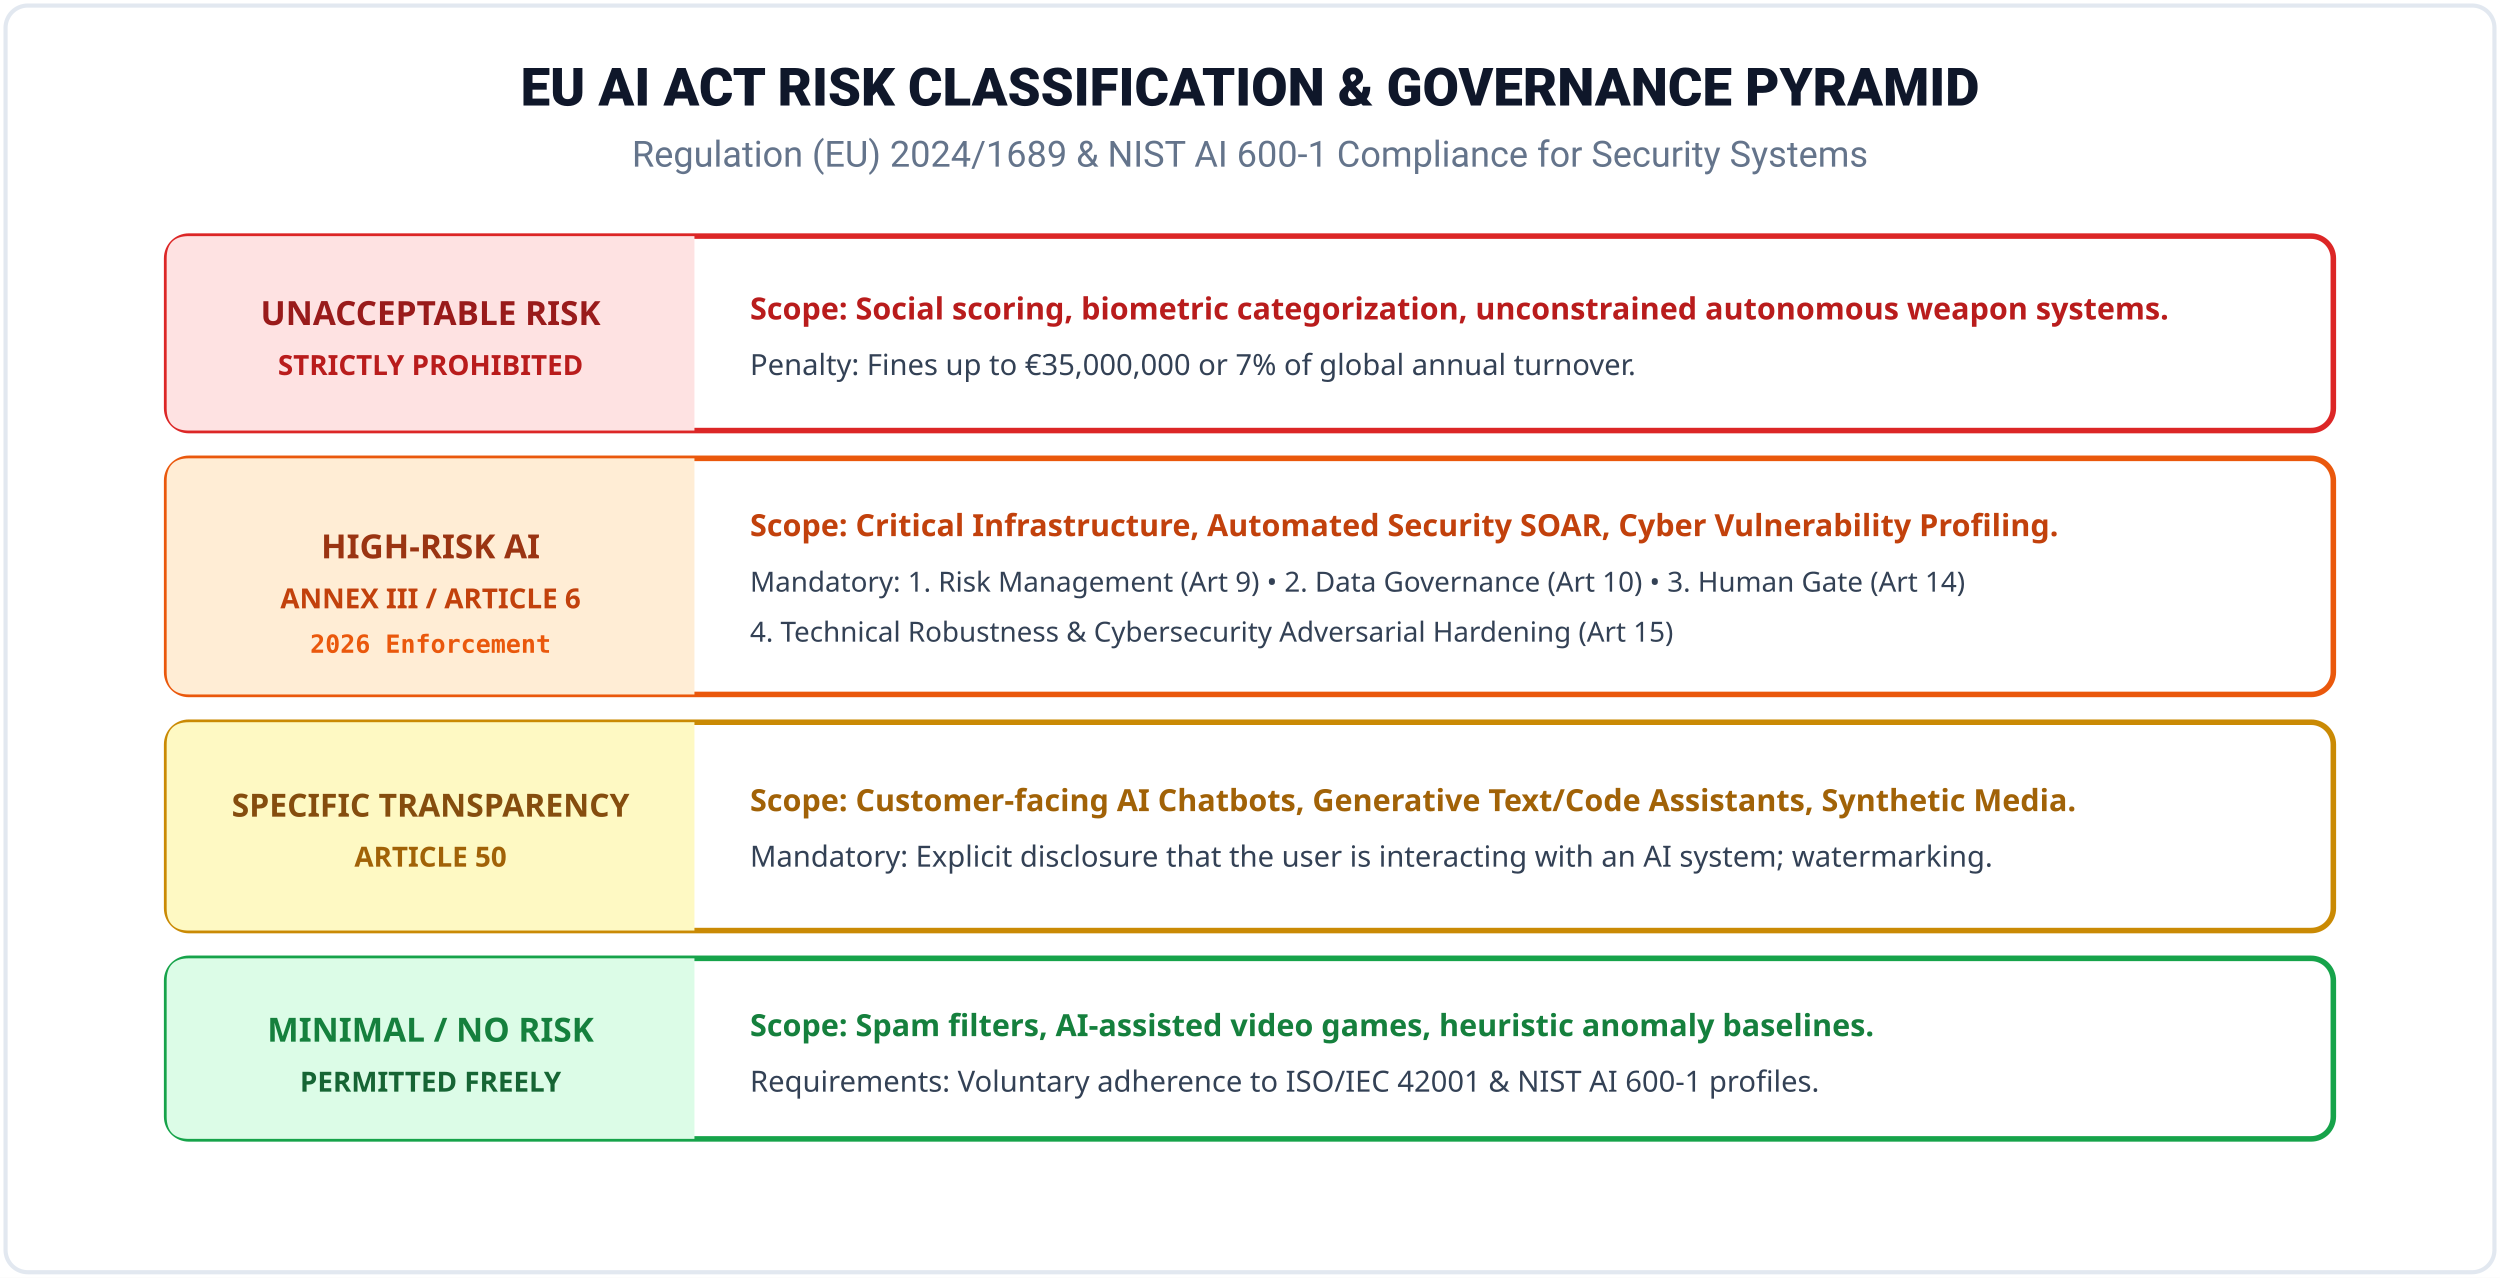
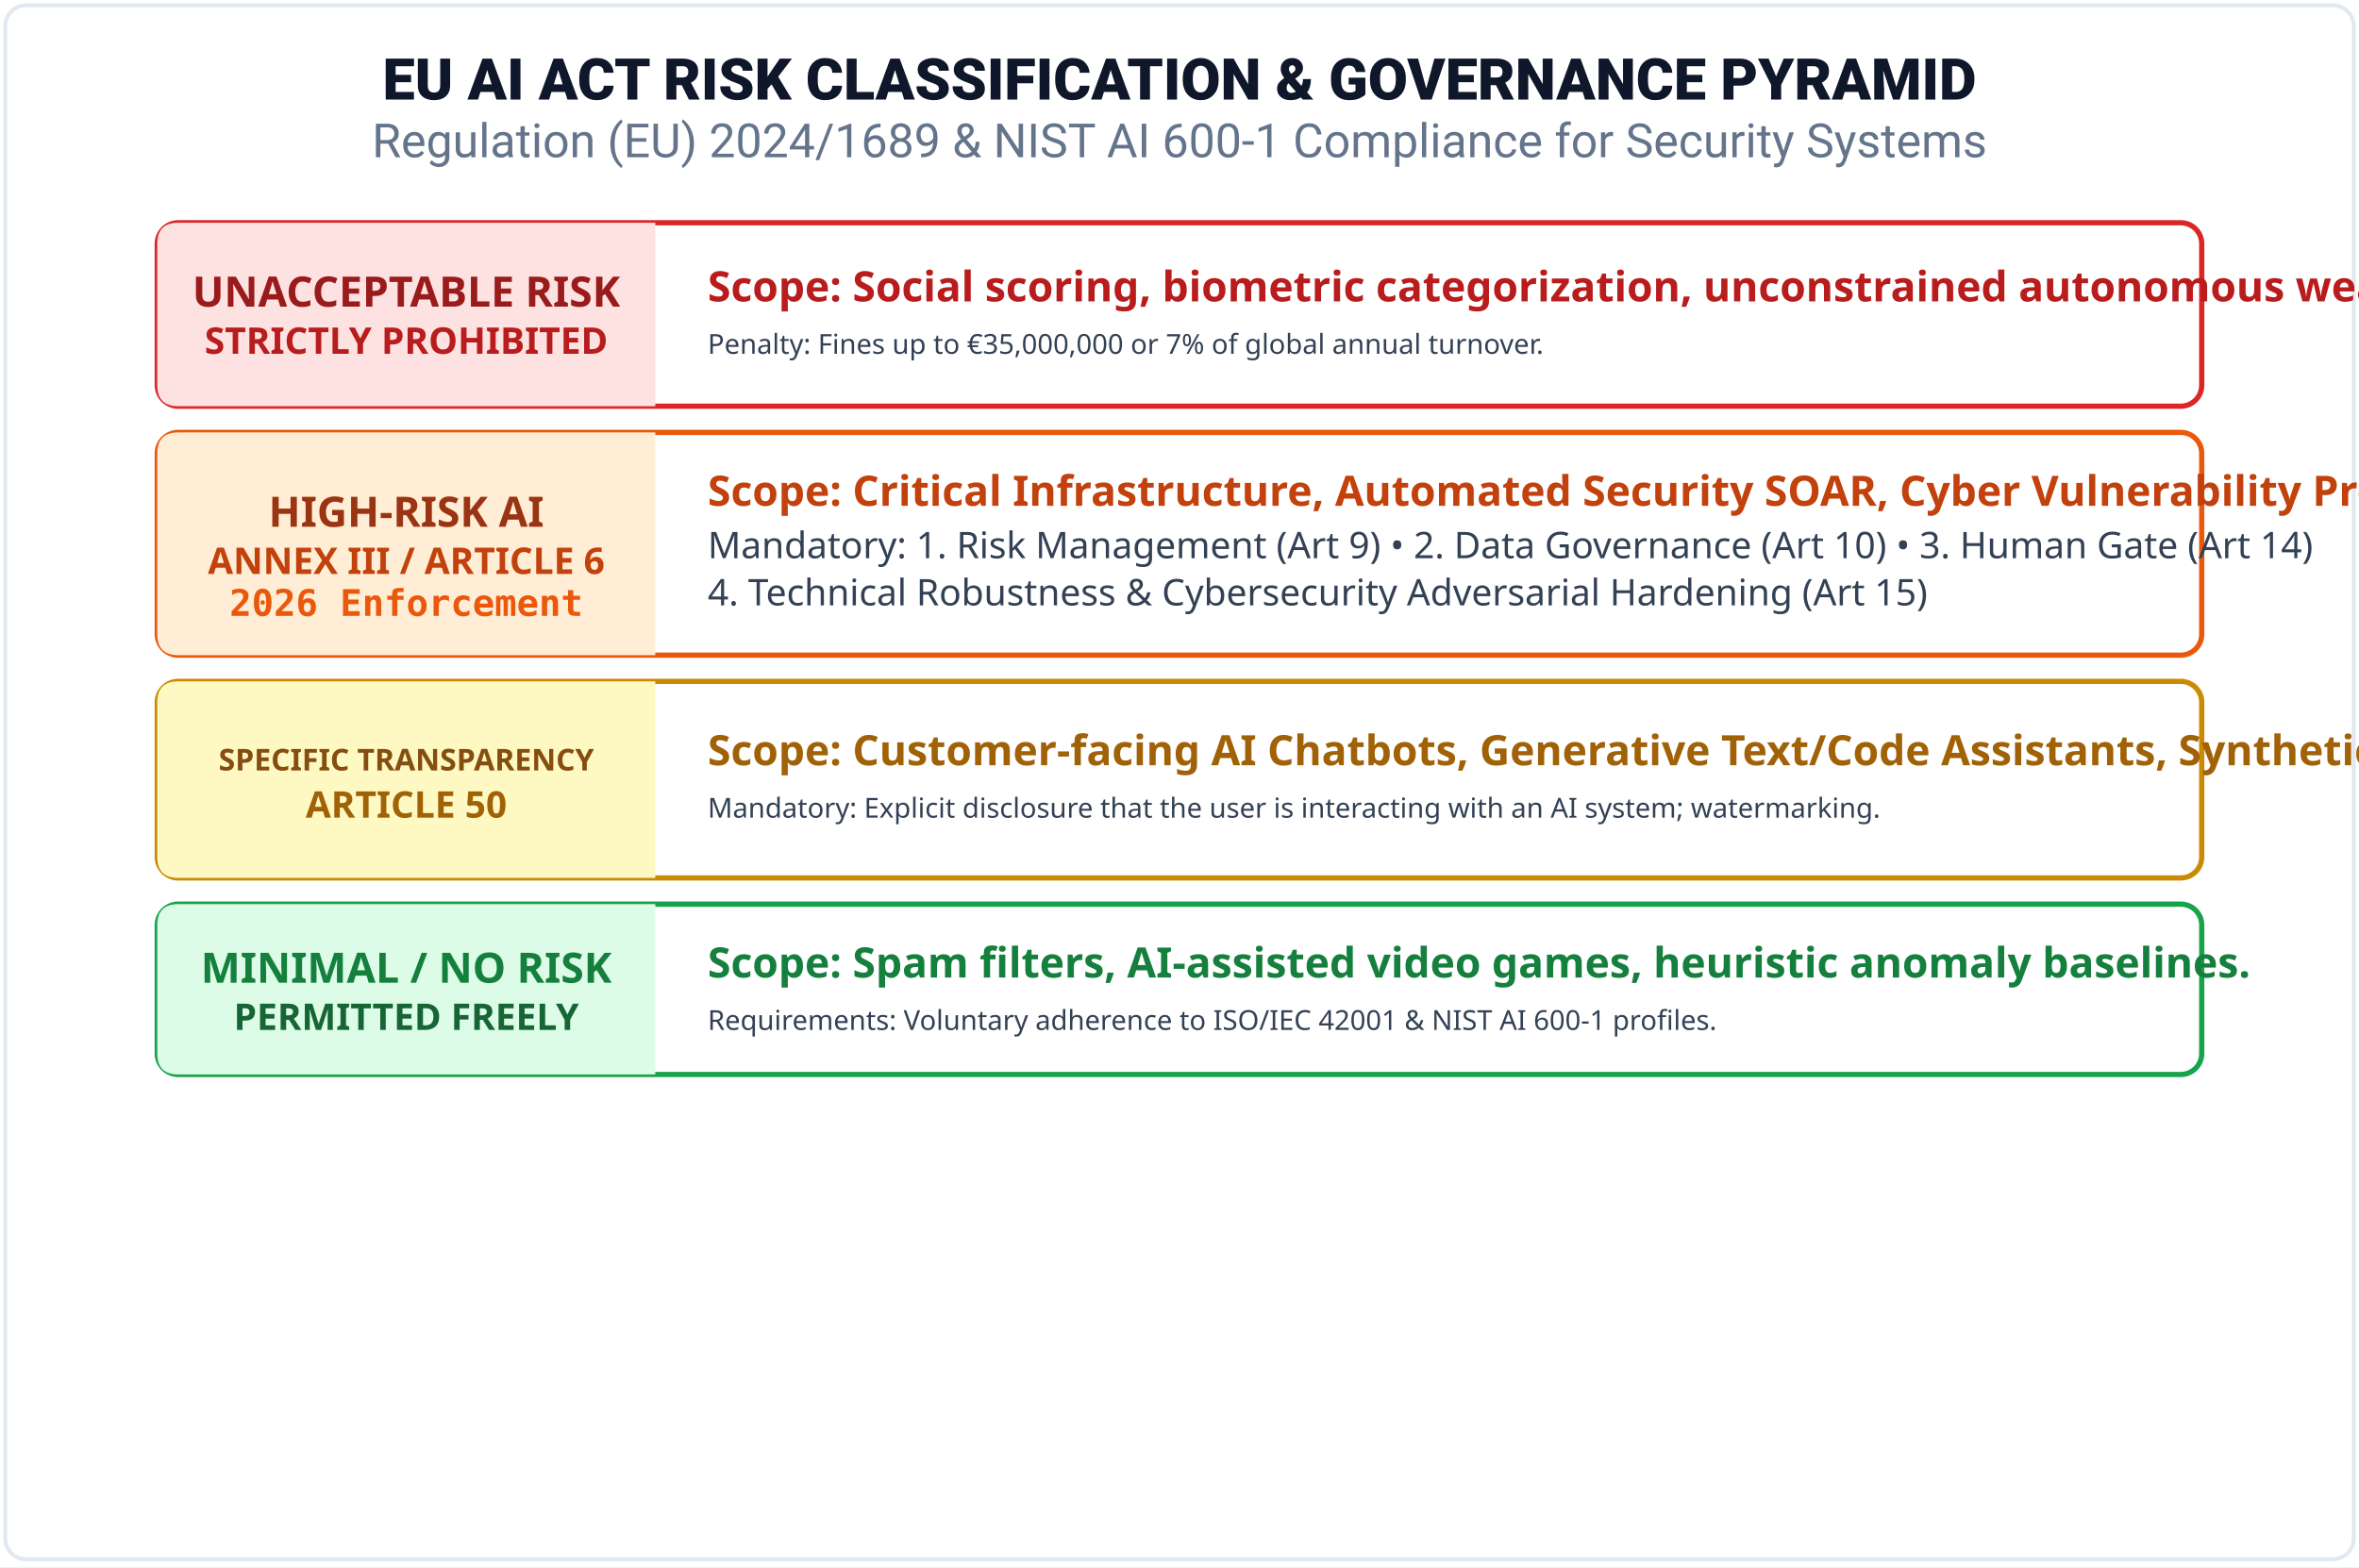
- <svg xmlns="http://www.w3.org/2000/svg" viewBox="0 0 900 460" width="100%" height="100%">
-   <rect width="900" height="460" fill="#ffffff" />
-   <rect width="896" height="456" x="2" y="2" fill="none" stroke="#e2e8f0" stroke-width="1.5" rx="8" />
-   <text x="450" y="38" fill="#0f172a" font-family="-apple-system, BlinkMacSystemFont, 'Segoe UI', Roboto, sans-serif" font-size="19" font-weight="800" text-anchor="middle">EU AI ACT RISK CLASSIFICATION &amp; GOVERNANCE PYRAMID</text>
-   <text x="450" y="60" fill="#64748b" font-family="-apple-system, BlinkMacSystemFont, 'Segoe UI', Roboto, sans-serif" font-size="13" text-anchor="middle">Regulation (EU) 2024/1689 &amp; NIST AI 600-1 Compliance for Security Systems</text>
+ <svg xmlns="http://www.w3.org/2000/svg" viewBox="0 0 900 598" width="100%" height="100%">
+   <rect width="900" height="598" fill="#ffffff" />
+   <rect width="896" height="593" x="2" y="2" fill="none" stroke="#e2e8f0" stroke-width="1.5" rx="8" />
+   <text x="450" y="38" fill="#0f172a" font-family="-apple-system, BlinkMacSystemFont, 'Segoe UI', Roboto, sans-serif" font-size="22" font-weight="800" text-anchor="middle">EU AI ACT RISK CLASSIFICATION &amp; GOVERNANCE PYRAMID</text>
+   <text x="450" y="60" fill="#64748b" font-family="-apple-system, BlinkMacSystemFont, 'Segoe UI', Roboto, sans-serif" font-size="18" text-anchor="middle">Regulation (EU) 2024/1689 &amp; NIST AI 600-1 Compliance for Security Systems</text>
  <g transform="translate(60, 85)">
    <rect width="780" height="70" fill="#ffffff" stroke="#dc2626" stroke-width="2" rx="8" />
    <path d="M 0 8 Q 0 0 8 0 L 190 0 L 190 70 L 8 70 Q 0 70 0 62 Z" fill="#fee2e2" />
-     <text x="95" y="32" fill="#991b1b" font-family="sans-serif" font-size="12" font-weight="800" text-anchor="middle">UNACCEPTABLE RISK</text>
-     <text x="95" y="50" fill="#b91c1c" font-family="sans-serif" font-size="10" font-weight="700" text-anchor="middle">STRICTLY PROHIBITED</text>
-     <text x="210" y="30" fill="#b91c1c" font-family="sans-serif" font-size="11" font-weight="800">Scope: Social scoring, biometric categorization, unconstrained autonomous weapon systems.</text>
+     <text x="95" y="32" fill="#991b1b" font-family="sans-serif" font-size="16" font-weight="800" text-anchor="middle">UNACCEPTABLE RISK</text>
+     <text x="95" y="50" fill="#b91c1c" font-family="sans-serif" font-size="14" font-weight="700" text-anchor="middle">STRICTLY PROHIBITED</text>
+     <text x="210" y="30" fill="#b91c1c" font-family="sans-serif" font-size="16" font-weight="800">Scope: Social scoring, biometric categorization, unconstrained autonomous weapon systems.</text>
    <text x="210" y="50" fill="#334155" font-family="sans-serif" font-size="10.5">Penalty: Fines up to €35,000,000 or 7% of global annual turnover.</text>
  </g>
  <g transform="translate(60, 165)">
    <rect width="780" height="85" fill="#ffffff" stroke="#ea580c" stroke-width="2" rx="8" />
    <path d="M 0 8 Q 0 0 8 0 L 190 0 L 190 85 L 8 85 Q 0 85 0 77 Z" fill="#ffedd5" />
-     <text x="95" y="36" fill="#9a3412" font-family="sans-serif" font-size="12" font-weight="800" text-anchor="middle">HIGH-RISK AI</text>
-     <text x="95" y="54" fill="#c2410c" font-family="sans-serif" font-size="10" font-weight="700" text-anchor="middle">ANNEX III / ARTICLE 6</text>
-     <text x="95" y="70" fill="#ea580c" font-family="monospace" font-size="9" font-weight="700" text-anchor="middle">2026 Enforcement</text>
-     <text x="210" y="28" fill="#c2410c" font-family="sans-serif" font-size="11" font-weight="800">Scope: Critical Infrastructure, Automated Security SOAR, Cyber Vulnerability Profiling.</text>
-     <text x="210" y="48" fill="#334155" font-family="sans-serif" font-size="10">Mandatory: 1. Risk Management (Art 9) • 2. Data Governance (Art 10) • 3. Human Gate (Art 14)</text>
-     <text x="210" y="66" fill="#334155" font-family="sans-serif" font-size="10">4. Technical Robustness &amp; Cybersecurity Adversarial Hardening (Art 15)</text>
+     <text x="95" y="36" fill="#9a3412" font-family="sans-serif" font-size="16" font-weight="800" text-anchor="middle">HIGH-RISK AI</text>
+     <text x="95" y="54" fill="#c2410c" font-family="sans-serif" font-size="14" font-weight="700" text-anchor="middle">ANNEX III / ARTICLE 6</text>
+     <text x="95" y="70" fill="#ea580c" font-family="monospace" font-size="14" font-weight="700" text-anchor="middle">2026 Enforcement</text>
+     <text x="210" y="28" fill="#c2410c" font-family="sans-serif" font-size="16" font-weight="800">Scope: Critical Infrastructure, Automated Security SOAR, Cyber Vulnerability Profiling.</text>
+     <text x="210" y="48" fill="#334155" font-family="sans-serif" font-size="14">Mandatory: 1. Risk Management (Art 9) • 2. Data Governance (Art 10) • 3. Human Gate (Art 14)</text>
+     <text x="210" y="66" fill="#334155" font-family="sans-serif" font-size="14">4. Technical Robustness &amp; Cybersecurity Adversarial Hardening (Art 15)</text>
  </g>
  <g transform="translate(60, 260)">
    <rect width="780" height="75" fill="#ffffff" stroke="#ca8a04" stroke-width="2" rx="8" />
    <path d="M 0 8 Q 0 0 8 0 L 190 0 L 190 75 L 8 75 Q 0 75 0 67 Z" fill="#fef9c3" />
    <text x="95" y="34" fill="#854d0e" font-family="sans-serif" font-size="11.5" font-weight="800" text-anchor="middle">SPECIFIC TRANSPARENCY</text>
-     <text x="95" y="52" fill="#a16207" font-family="sans-serif" font-size="10" font-weight="700" text-anchor="middle">ARTICLE 50</text>
-     <text x="210" y="32" fill="#a16207" font-family="sans-serif" font-size="11" font-weight="800">Scope: Customer-facing AI Chatbots, Generative Text/Code Assistants, Synthetic Media.</text>
+     <text x="95" y="52" fill="#a16207" font-family="sans-serif" font-size="14" font-weight="700" text-anchor="middle">ARTICLE 50</text>
+     <text x="210" y="32" fill="#a16207" font-family="sans-serif" font-size="16" font-weight="800">Scope: Customer-facing AI Chatbots, Generative Text/Code Assistants, Synthetic Media.</text>
    <text x="210" y="52" fill="#334155" font-family="sans-serif" font-size="10.5">Mandatory: Explicit disclosure that the user is interacting with an AI system; watermarking.</text>
  </g>
  <g transform="translate(60, 345)">
    <rect width="780" height="65" fill="#ffffff" stroke="#16a34a" stroke-width="2" rx="8" />
    <path d="M 0 8 Q 0 0 8 0 L 190 0 L 190 65 L 8 65 Q 0 65 0 57 Z" fill="#dcfce7" />
-     <text x="95" y="30" fill="#15803d" font-family="sans-serif" font-size="12" font-weight="800" text-anchor="middle">MINIMAL / NO RISK</text>
-     <text x="95" y="48" fill="#166534" font-family="sans-serif" font-size="10" font-weight="700" text-anchor="middle">PERMITTED FREELY</text>
-     <text x="210" y="28" fill="#15803d" font-family="sans-serif" font-size="11" font-weight="800">Scope: Spam filters, AI-assisted video games, heuristic anomaly baselines.</text>
+     <text x="95" y="30" fill="#15803d" font-family="sans-serif" font-size="16" font-weight="800" text-anchor="middle">MINIMAL / NO RISK</text>
+     <text x="95" y="48" fill="#166534" font-family="sans-serif" font-size="14" font-weight="700" text-anchor="middle">PERMITTED FREELY</text>
+     <text x="210" y="28" fill="#15803d" font-family="sans-serif" font-size="16" font-weight="800">Scope: Spam filters, AI-assisted video games, heuristic anomaly baselines.</text>
    <text x="210" y="48" fill="#334155" font-family="sans-serif" font-size="10.5">Requirements: Voluntary adherence to ISO/IEC 42001 &amp; NIST AI 600-1 profiles.</text>
  </g>
</svg>
